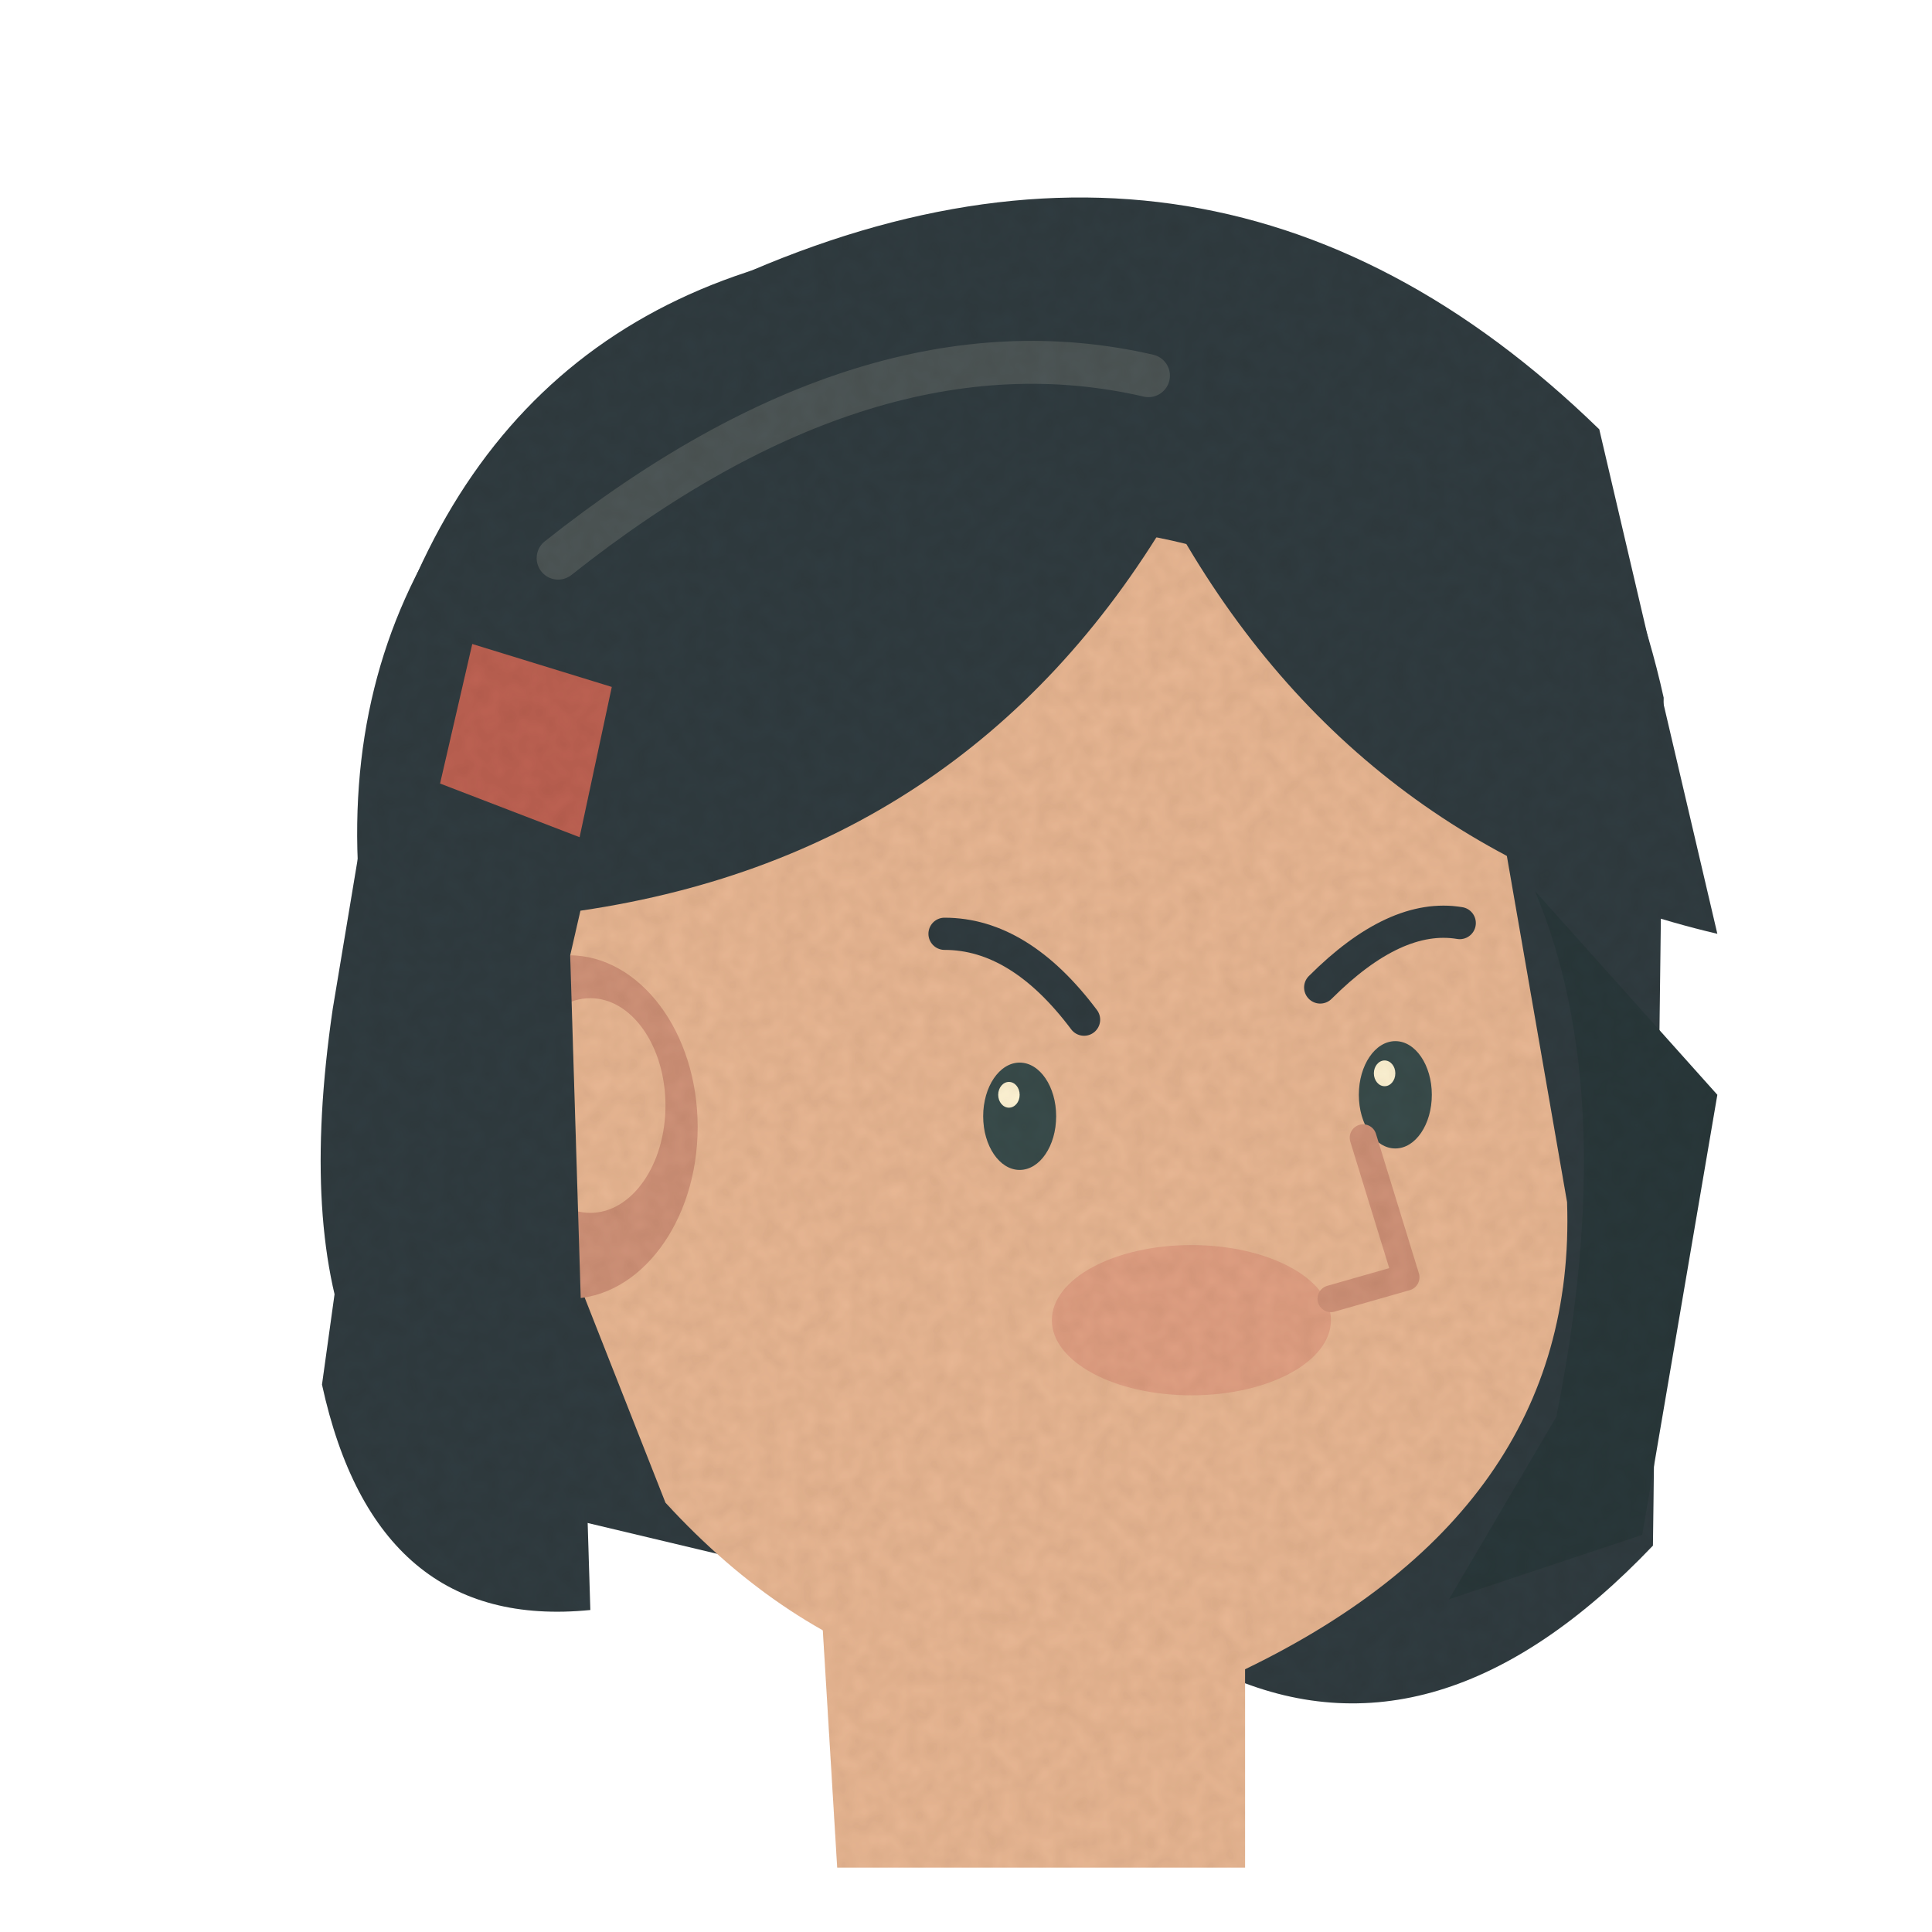
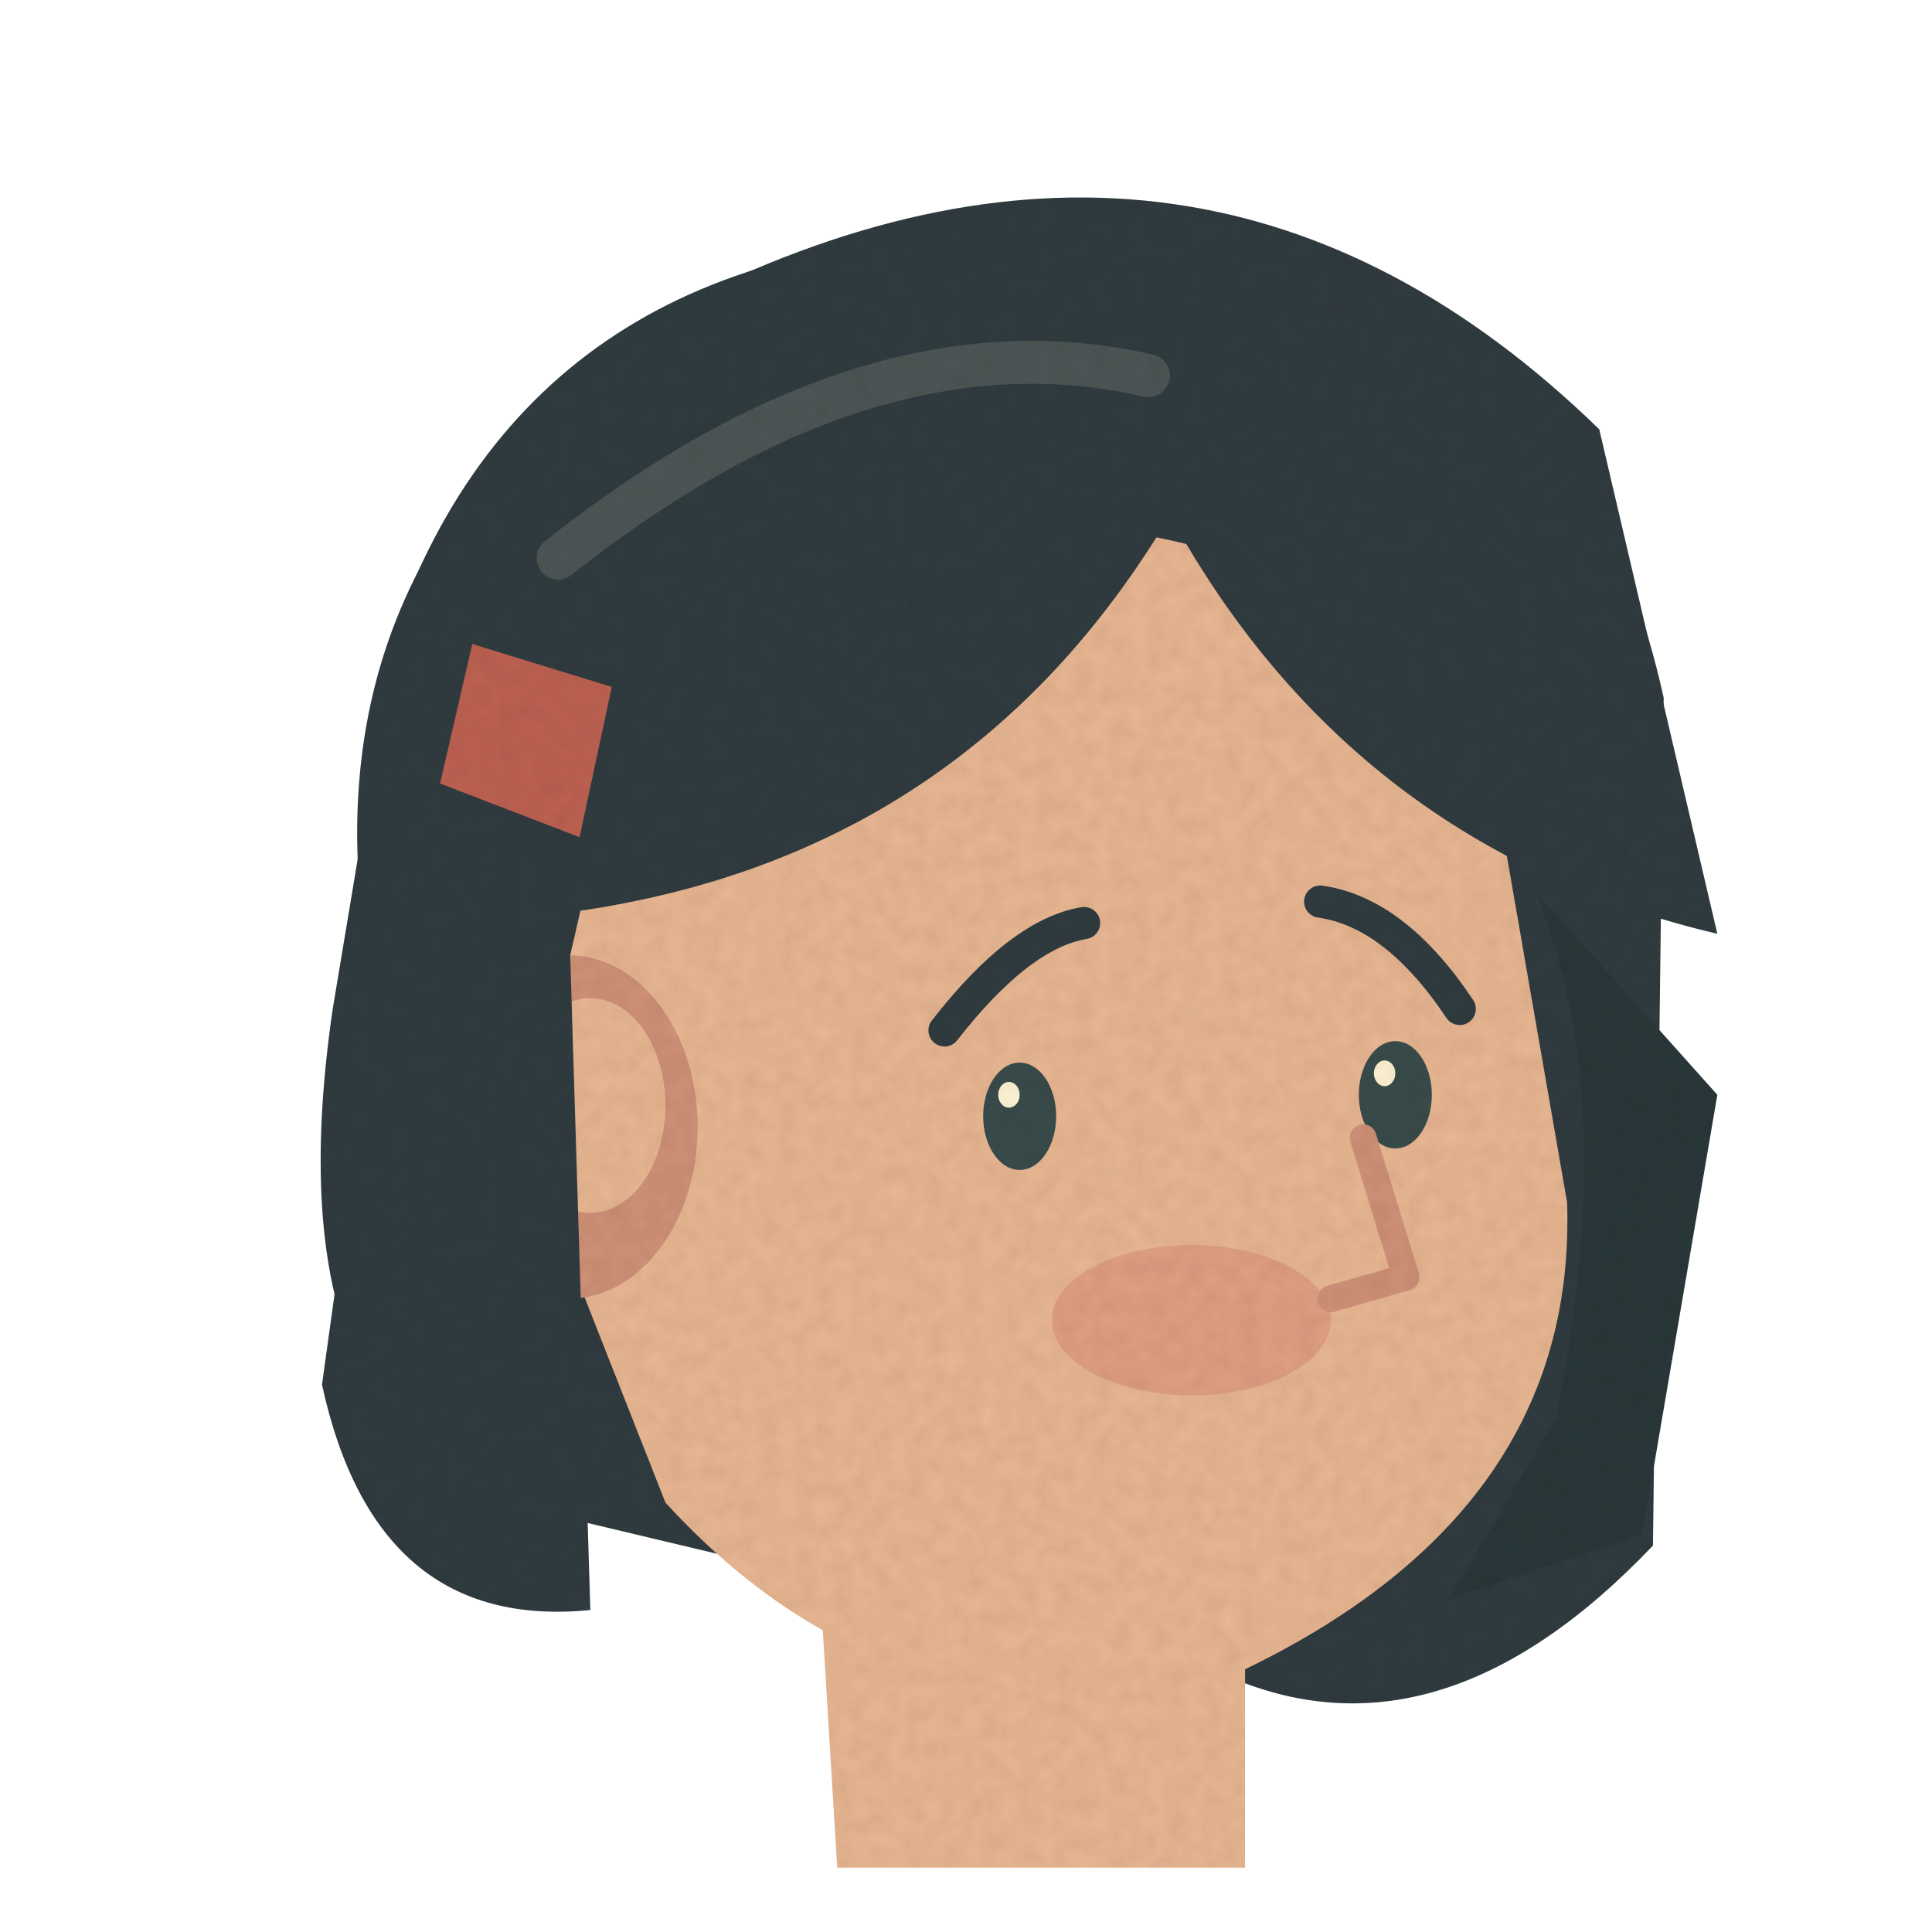
<svg xmlns="http://www.w3.org/2000/svg" width="180" height="180" viewBox="0 0 180 180">
  <defs>
    <filter id="paper" x="-2%" y="-2%" width="104%" height="104%" color-interpolation-filters="sRGB">
      <feTurbulence type="fractalNoise" baseFrequency=".58" numOctaves="2" seed="31" result="noise" />
      <feColorMatrix in="noise" type="matrix" values="0 0 0 0 .22 0 0 0 0 .18 0 0 0 0 .12 0 0 0 .13 0" />
      <feComposite in2="SourceAlpha" operator="in" result="grain" />
      <feBlend in="SourceGraphic" in2="grain" mode="soft-light" />
    </filter>
  </defs>
  <g filter="url(#paper)">
    <path d="M51 141Q25 135 31 94L37 58Q51 20 98 22Q145 20 155 65L154 144Q134 165 114 156Z" fill="#303c41" stroke="none" stroke-width="2" stroke-linecap="round" stroke-linejoin="round" />
    <path d="M60 59Q105 36 138 66L146 112Q147 141 115 156Q84 164 62 140L49 107Z" fill="#e8b794" stroke="none" stroke-width="2" stroke-linecap="round" stroke-linejoin="round" />
    <ellipse cx="53" cy="105" rx="12" ry="16" fill="#cf9279" />
    <ellipse cx="55" cy="103" rx="7" ry="10" fill="#e8b794" />
    <path d="M76 141L116 146L116 174L78 174Z" fill="#e8b794" stroke="none" stroke-width="2" stroke-linecap="round" stroke-linejoin="round" />
    <path d="M35 93Q26 51 64 28Q112 4 149 40L160 87Q126 79 109 48Q90 80 53 85L55 150Q35 152 30 129Z" fill="#303c41" stroke="none" stroke-width="2" stroke-linecap="round" stroke-linejoin="round" />
    <path d="M52 52Q81 29 107 35" fill="none" stroke="#4d5657" stroke-width="4" stroke-linecap="round" stroke-linejoin="round" />
    <path d="M143 83Q151 102 145 132L135 149L153 143L160 102Z" fill="#29383b" stroke="none" stroke-width="2" stroke-linecap="round" stroke-linejoin="round" />
    <path d="M44 60L57 64L54 78L41 73Z" fill="#bd6253" stroke="none" stroke-width="2" stroke-linecap="round" stroke-linejoin="round" />
    <ellipse cx="111" cy="123" rx="13" ry="7" fill="#d58472" opacity=".46" />
    <ellipse cx="95" cy="104" rx="3.4" ry="5" fill="#394c4c" />
    <ellipse cx="94" cy="102" rx="1" ry="1.2" fill="#fff4d5" />
-     <path d="M88 87Q95 87 101 95" fill="none" stroke="#303c41" stroke-width="3" stroke-linecap="round" stroke-linejoin="round" />
+     <path d="M88 96Q95 87 101 86" fill="none" stroke="#303c41" stroke-width="3" stroke-linecap="round" stroke-linejoin="round" />
    <ellipse cx="130" cy="102" rx="3.4" ry="5" fill="#394c4c" />
    <ellipse cx="129" cy="100" rx="1" ry="1.2" fill="#fff4d5" />
-     <path d="M123 92Q130 85 136 86" fill="none" stroke="#303c41" stroke-width="3" stroke-linecap="round" stroke-linejoin="round" />
+     <path d="M123 84Q130 85 136 94" fill="none" stroke="#303c41" stroke-width="3" stroke-linecap="round" stroke-linejoin="round" />
    <path d="M127 106l4 13l-7 2" fill="none" stroke="#cf9279" stroke-width="2.5" stroke-linecap="round" stroke-linejoin="round" />
  </g>
</svg>
